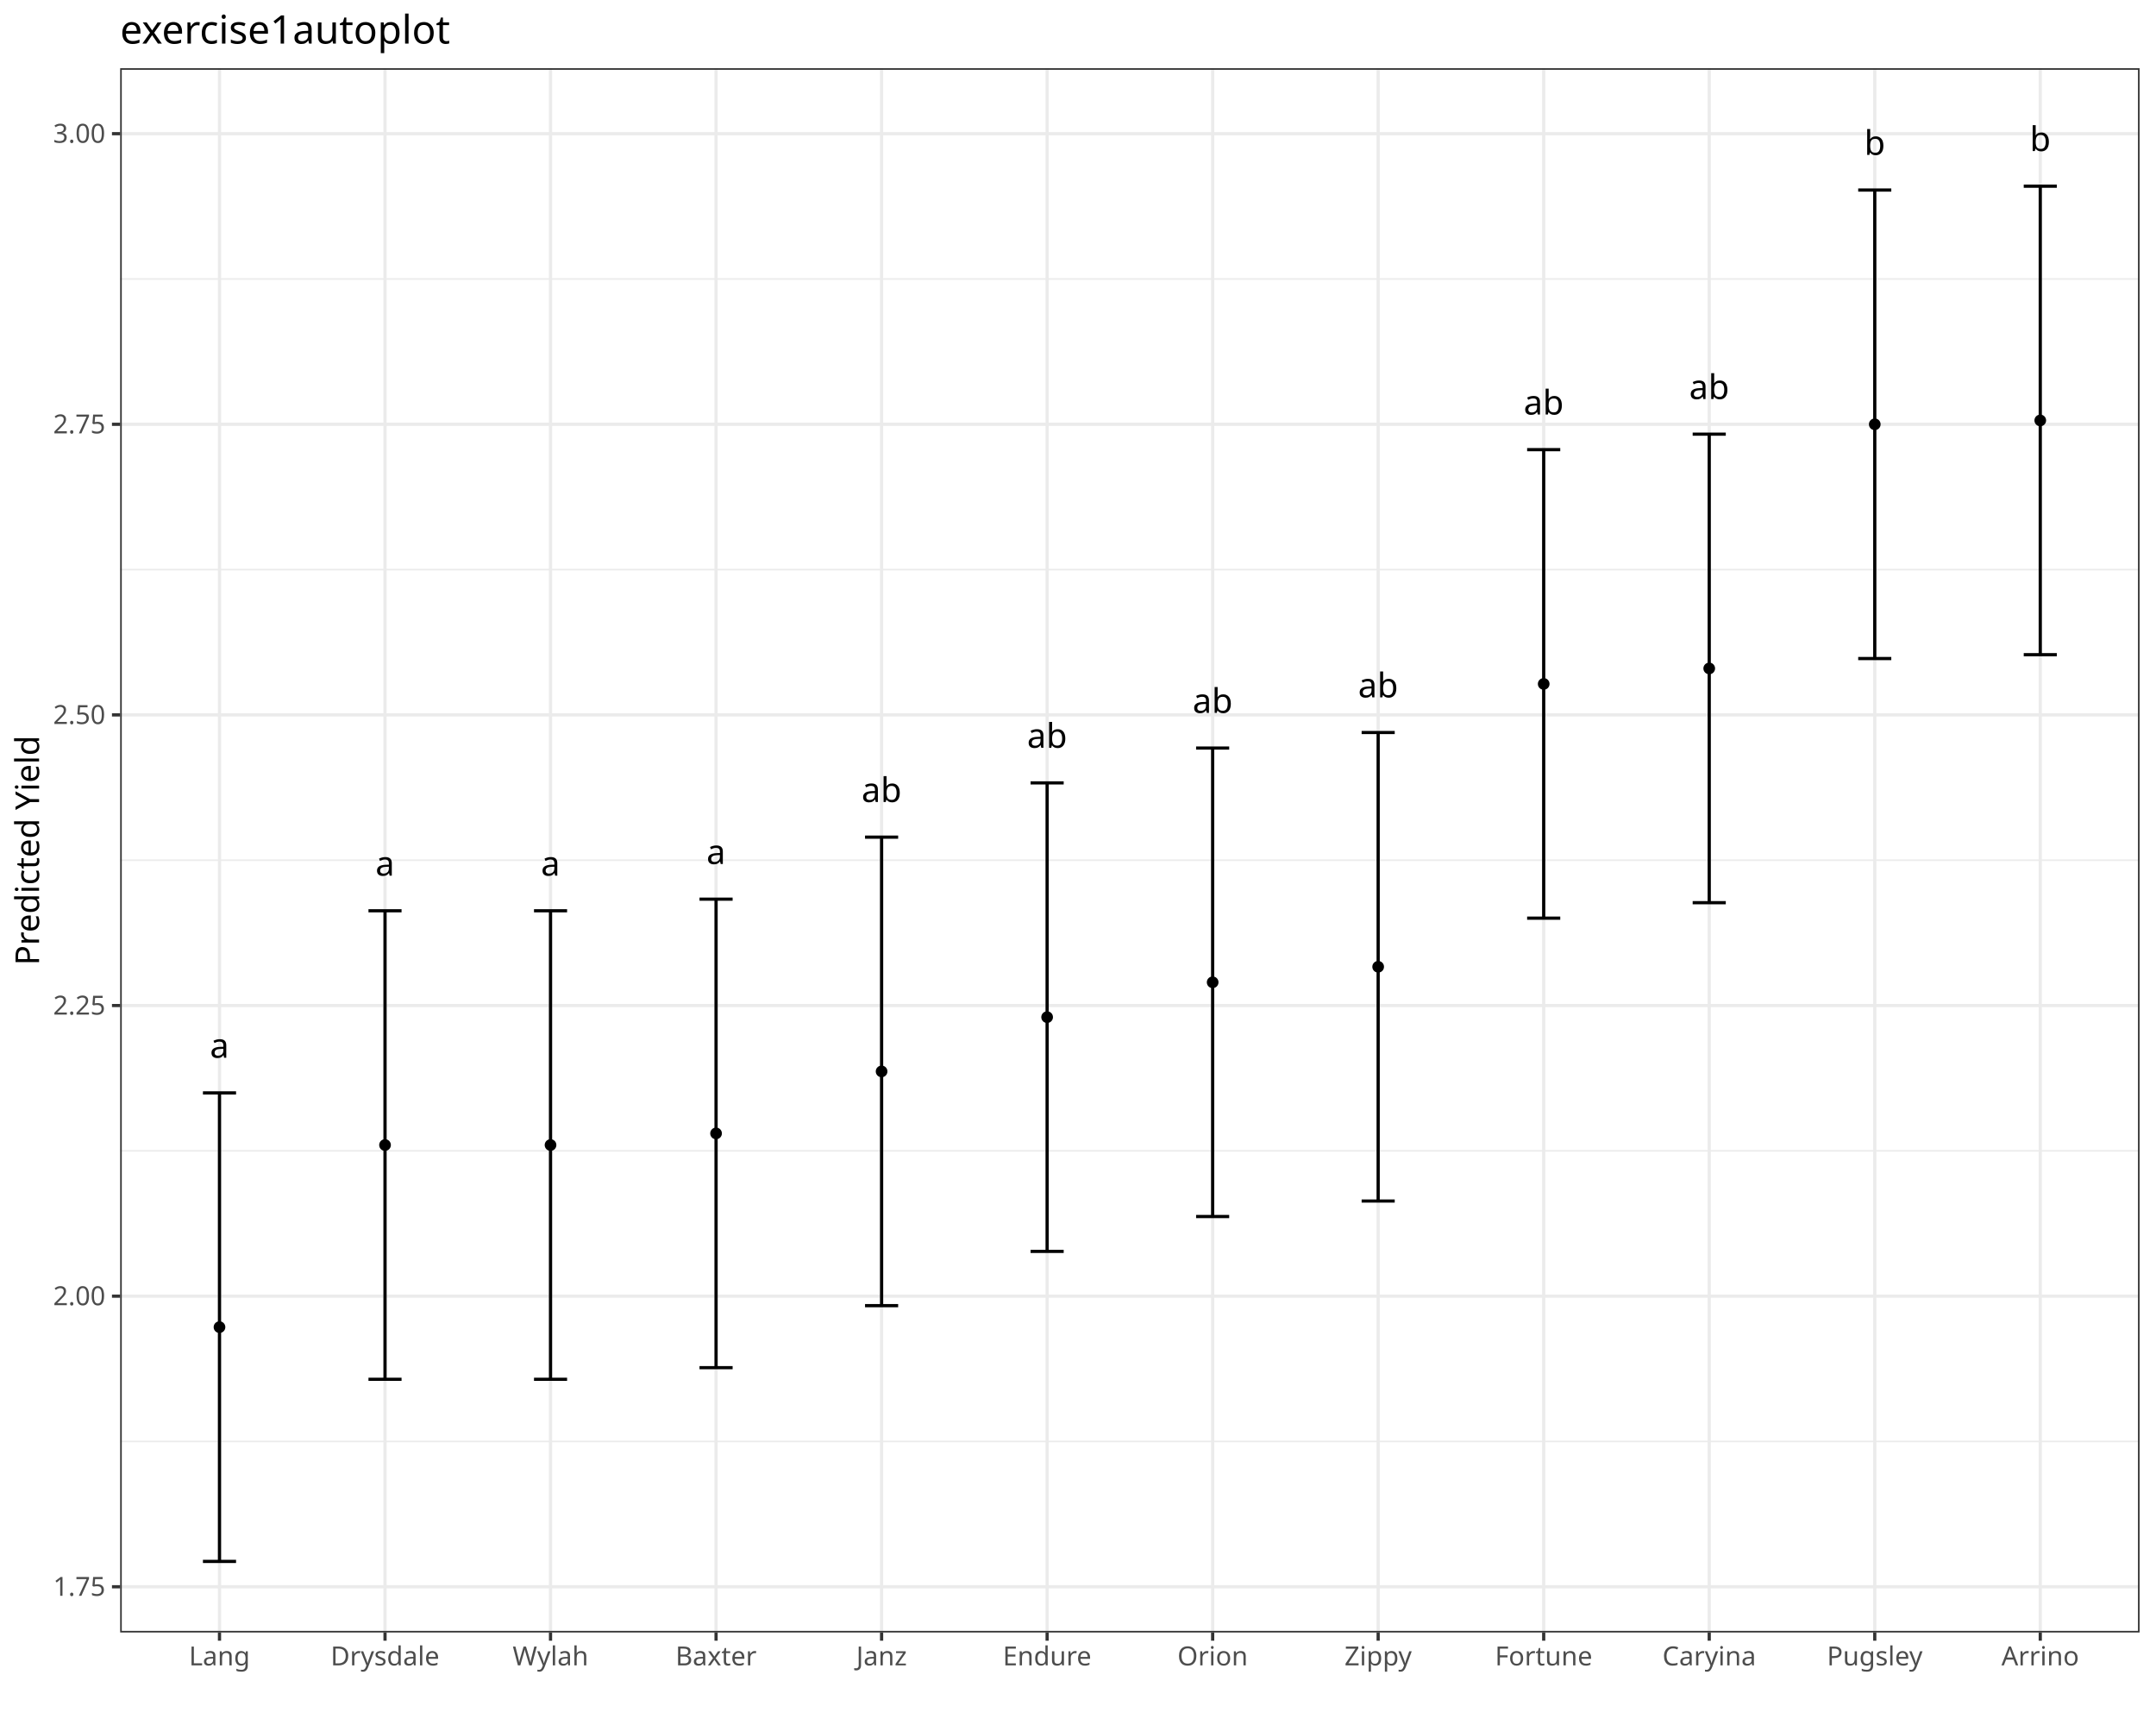
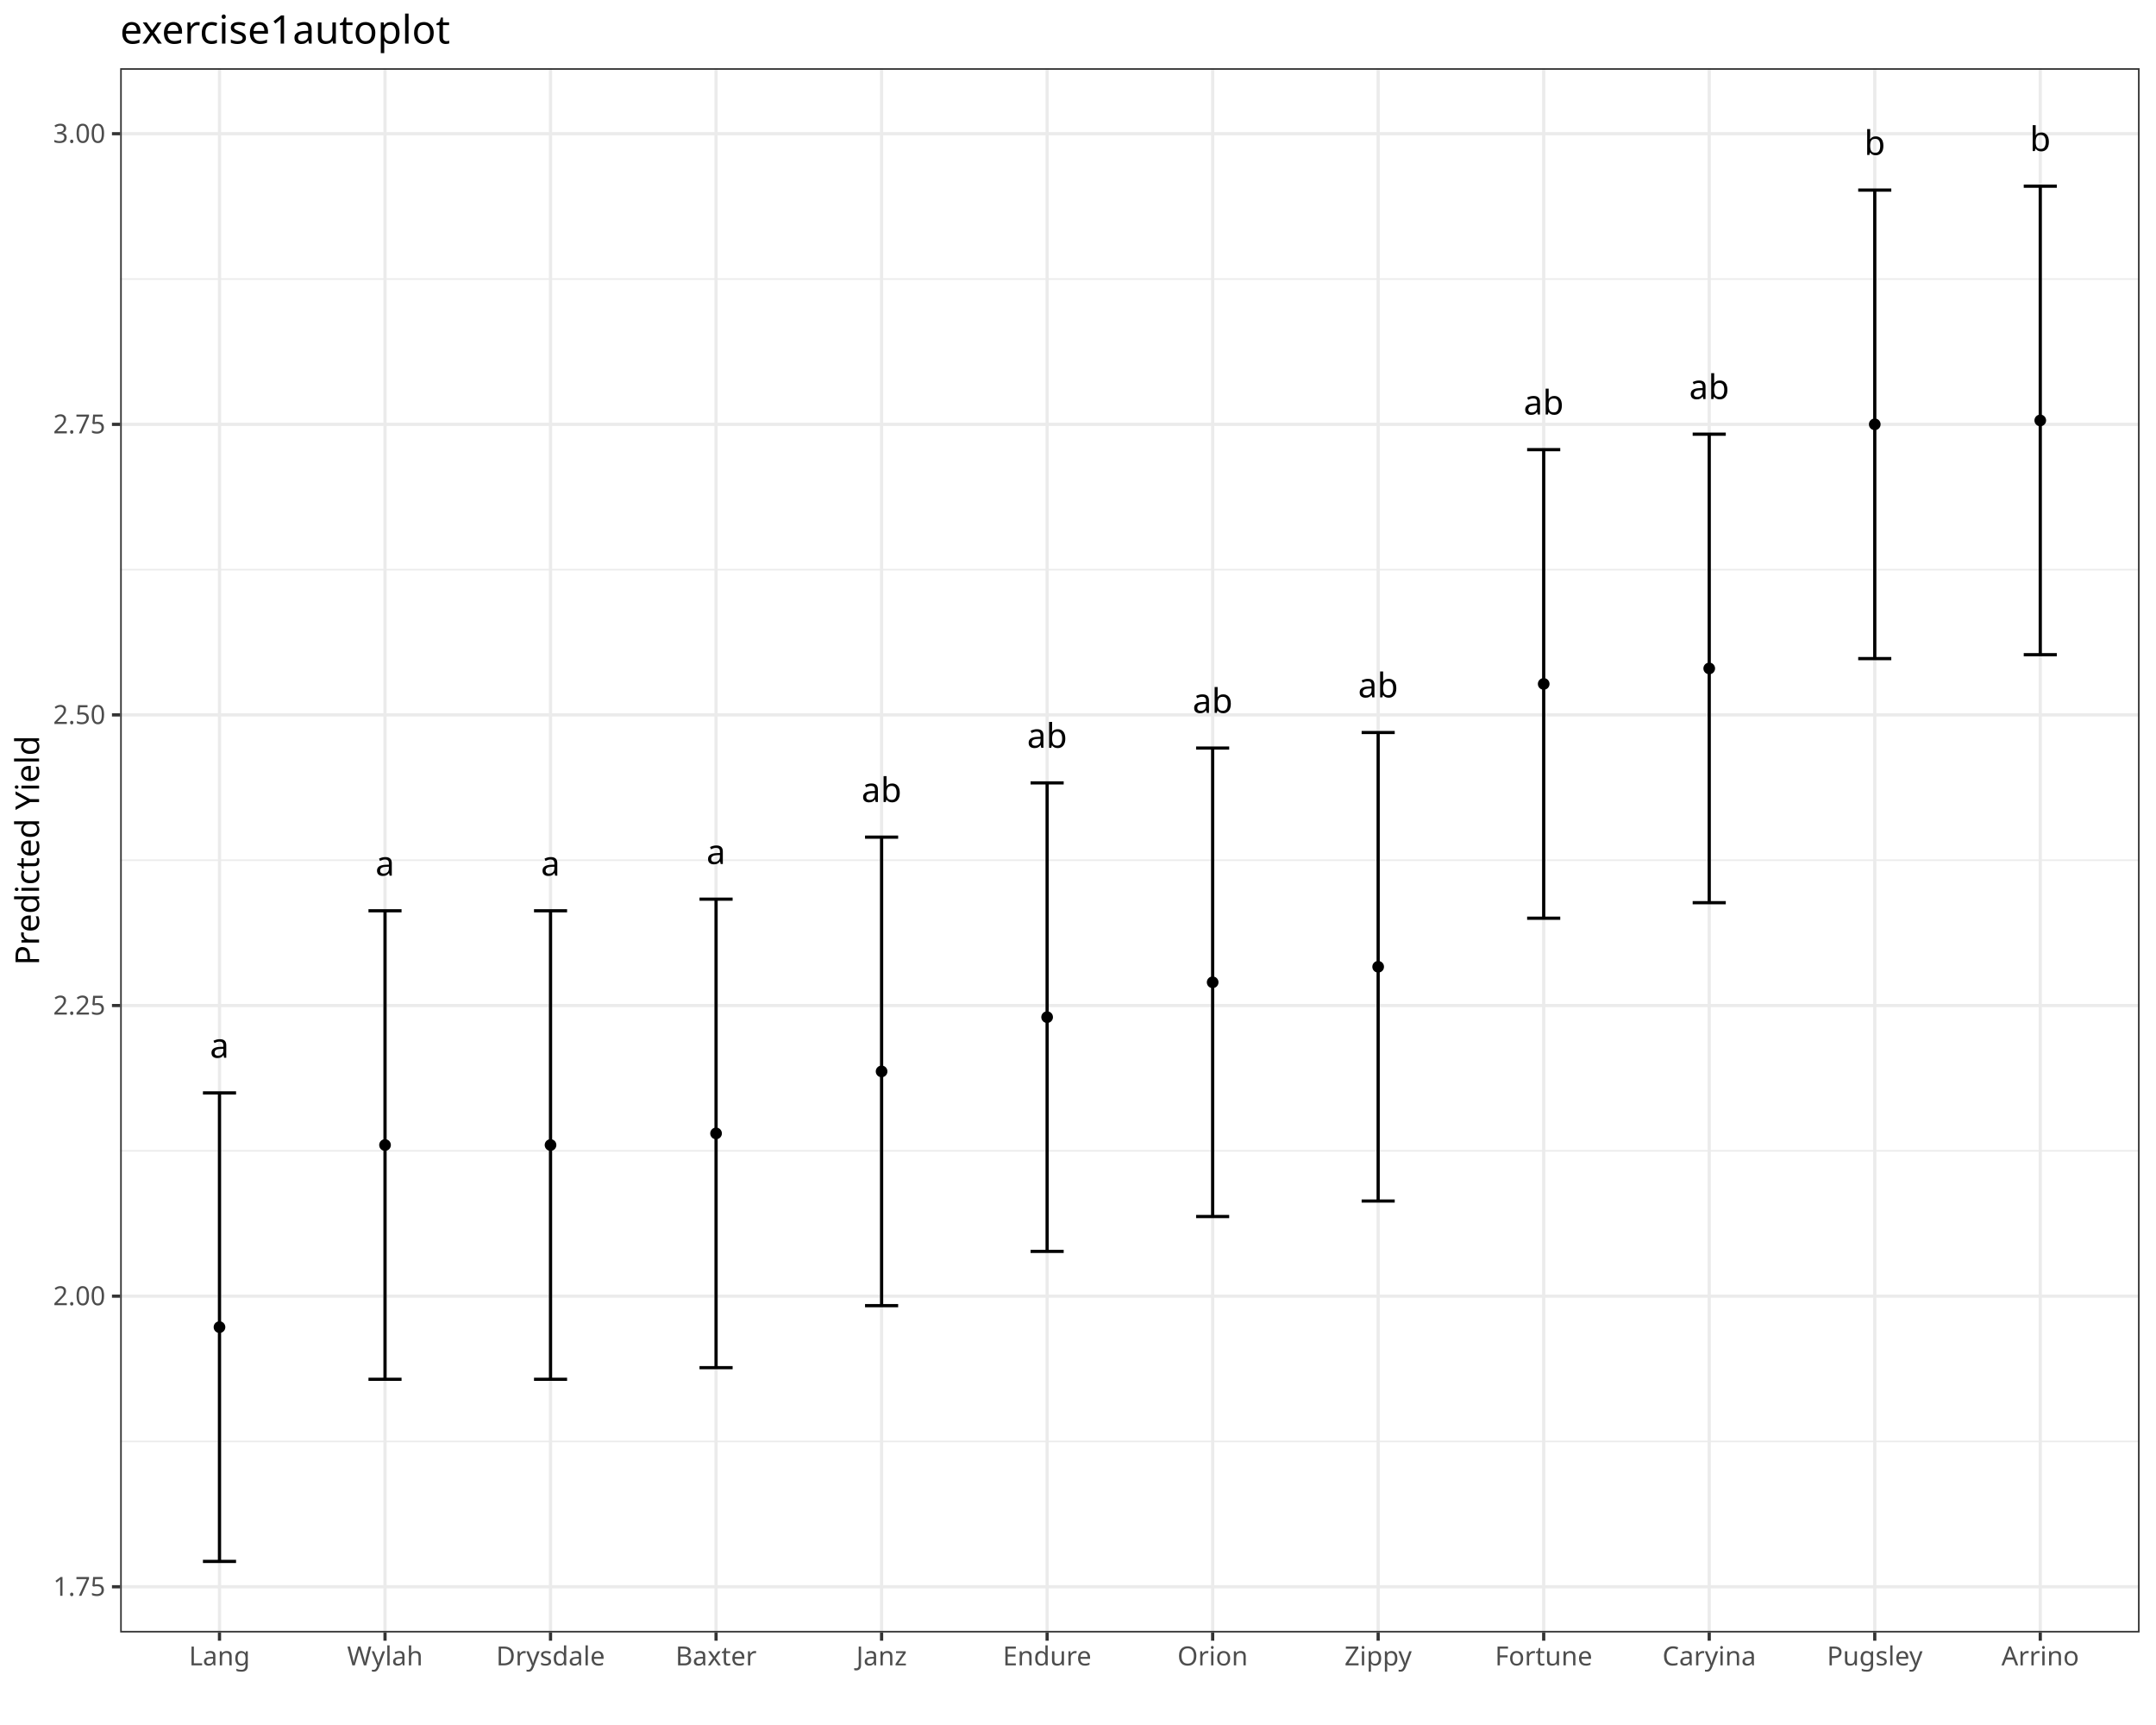
<svg xmlns="http://www.w3.org/2000/svg" class="svglite" data-engine-version="2.0" width="720.00pt" height="576.00pt" viewBox="0 0 720.00 576.00">
  <defs>
    <style type="text/css">
    .svglite line, .svglite polyline, .svglite polygon, .svglite path, .svglite rect, .svglite circle {
      fill: none;
      stroke: #000000;
      stroke-linecap: round;
      stroke-linejoin: round;
      stroke-miterlimit: 10.00;
    }
  </style>
  </defs>
  <rect width="100%" height="100%" style="stroke: none; fill: #FFFFFF;" />
  <defs>
    <clipPath id="cpMC4wMHw3MjAuMDB8MC4wMHw1NzYuMDA=">
      <rect x="0.00" y="0.00" width="720.00" height="576.00" />
    </clipPath>
  </defs>
  <g clip-path="url(#cpMC4wMHw3MjAuMDB8MC4wMHw1NzYuMDA=)">
    <rect x="0.00" y="0.00" width="720.00" height="576.00" style="stroke-width: 1.07; stroke: #FFFFFF; fill: #FFFFFF;" />
  </g>
  <defs>
    <clipPath id="cpNDAuMTN8NzE0LjUyfDIyLjc4fDU0NS4xMQ==">
      <rect x="40.13" y="22.78" width="674.39" height="522.33" />
    </clipPath>
  </defs>
  <g clip-path="url(#cpNDAuMTN8NzE0LjUyfDIyLjc4fDU0NS4xMQ==)">
    <rect x="40.13" y="22.78" width="674.39" height="522.33" style="stroke-width: 1.07; stroke: none; fill: #FFFFFF;" />
    <polyline points="40.13,481.32 714.52,481.32 " style="stroke-width: 0.53; stroke: #EBEBEB; stroke-linecap: butt;" />
    <polyline points="40.13,384.28 714.52,384.28 " style="stroke-width: 0.53; stroke: #EBEBEB; stroke-linecap: butt;" />
    <polyline points="40.13,287.24 714.52,287.24 " style="stroke-width: 0.53; stroke: #EBEBEB; stroke-linecap: butt;" />
-     <polyline points="40.13,190.20 714.52,190.20 " style="stroke-width: 0.53; stroke: #EBEBEB; stroke-linecap: butt;" />
-     <polyline points="40.13,93.16 714.52,93.16 " style="stroke-width: 0.53; stroke: #EBEBEB; stroke-linecap: butt;" />
+     <polyline points="40.13,190.21 714.52,190.21 " style="stroke-width: 0.53; stroke: #EBEBEB; stroke-linecap: butt;" />
+     <polyline points="40.13,93.17 714.52,93.17 " style="stroke-width: 0.53; stroke: #EBEBEB; stroke-linecap: butt;" />
    <polyline points="40.13,529.84 714.52,529.84 " style="stroke-width: 1.07; stroke: #EBEBEB; stroke-linecap: butt;" />
    <polyline points="40.13,432.80 714.52,432.80 " style="stroke-width: 1.07; stroke: #EBEBEB; stroke-linecap: butt;" />
    <polyline points="40.13,335.76 714.52,335.76 " style="stroke-width: 1.07; stroke: #EBEBEB; stroke-linecap: butt;" />
    <polyline points="40.13,238.72 714.52,238.72 " style="stroke-width: 1.07; stroke: #EBEBEB; stroke-linecap: butt;" />
-     <polyline points="40.13,141.68 714.52,141.68 " style="stroke-width: 1.07; stroke: #EBEBEB; stroke-linecap: butt;" />
-     <polyline points="40.13,44.64 714.52,44.64 " style="stroke-width: 1.07; stroke: #EBEBEB; stroke-linecap: butt;" />
+     <polyline points="40.13,141.69 714.52,141.69 " style="stroke-width: 1.07; stroke: #EBEBEB; stroke-linecap: butt;" />
+     <polyline points="40.13,44.65 714.52,44.65 " style="stroke-width: 1.07; stroke: #EBEBEB; stroke-linecap: butt;" />
    <polyline points="73.30,545.11 73.30,22.78 " style="stroke-width: 1.07; stroke: #EBEBEB; stroke-linecap: butt;" />
    <polyline points="128.58,545.11 128.58,22.78 " style="stroke-width: 1.07; stroke: #EBEBEB; stroke-linecap: butt;" />
    <polyline points="183.85,545.11 183.85,22.78 " style="stroke-width: 1.07; stroke: #EBEBEB; stroke-linecap: butt;" />
    <polyline points="239.13,545.11 239.13,22.78 " style="stroke-width: 1.07; stroke: #EBEBEB; stroke-linecap: butt;" />
    <polyline points="294.41,545.11 294.41,22.78 " style="stroke-width: 1.07; stroke: #EBEBEB; stroke-linecap: butt;" />
    <polyline points="349.69,545.11 349.69,22.78 " style="stroke-width: 1.07; stroke: #EBEBEB; stroke-linecap: butt;" />
    <polyline points="404.97,545.11 404.97,22.78 " style="stroke-width: 1.07; stroke: #EBEBEB; stroke-linecap: butt;" />
    <polyline points="460.24,545.11 460.24,22.78 " style="stroke-width: 1.07; stroke: #EBEBEB; stroke-linecap: butt;" />
    <polyline points="515.52,545.11 515.52,22.78 " style="stroke-width: 1.07; stroke: #EBEBEB; stroke-linecap: butt;" />
    <polyline points="570.80,545.11 570.80,22.78 " style="stroke-width: 1.07; stroke: #EBEBEB; stroke-linecap: butt;" />
    <polyline points="626.08,545.11 626.08,22.78 " style="stroke-width: 1.07; stroke: #EBEBEB; stroke-linecap: butt;" />
    <polyline points="681.35,545.11 681.35,22.78 " style="stroke-width: 1.07; stroke: #EBEBEB; stroke-linecap: butt;" />
    <polyline points="67.77,364.93 78.83,364.93 " style="stroke-width: 1.07; stroke-linecap: butt;" />
    <polyline points="73.30,364.93 73.30,521.37 " style="stroke-width: 1.07; stroke-linecap: butt;" />
    <polyline points="67.77,521.37 78.83,521.37 " style="stroke-width: 1.07; stroke-linecap: butt;" />
+     <polyline points="178.33,304.12 189.38,304.12 " style="stroke-width: 1.07; stroke-linecap: butt;" />
+     <polyline points="183.85,304.12 183.85,460.56 " style="stroke-width: 1.07; stroke-linecap: butt;" />
+     <polyline points="178.33,460.56 189.38,460.56 " style="stroke-width: 1.07; stroke-linecap: butt;" />
    <polyline points="123.05,304.12 134.10,304.12 " style="stroke-width: 1.07; stroke-linecap: butt;" />
    <polyline points="128.58,304.12 128.58,460.56 " style="stroke-width: 1.07; stroke-linecap: butt;" />
    <polyline points="123.05,460.56 134.10,460.56 " style="stroke-width: 1.07; stroke-linecap: butt;" />
-     <polyline points="178.33,304.12 189.38,304.12 " style="stroke-width: 1.07; stroke-linecap: butt;" />
-     <polyline points="183.85,304.12 183.85,460.56 " style="stroke-width: 1.07; stroke-linecap: butt;" />
-     <polyline points="178.33,460.56 189.38,460.56 " style="stroke-width: 1.07; stroke-linecap: butt;" />
    <polyline points="233.60,300.24 244.66,300.24 " style="stroke-width: 1.07; stroke-linecap: butt;" />
    <polyline points="239.13,300.24 239.13,456.68 " style="stroke-width: 1.07; stroke-linecap: butt;" />
    <polyline points="233.60,456.68 244.66,456.68 " style="stroke-width: 1.07; stroke-linecap: butt;" />
-     <polyline points="288.88,279.54 299.94,279.54 " style="stroke-width: 1.07; stroke-linecap: butt;" />
-     <polyline points="294.41,279.54 294.41,435.98 " style="stroke-width: 1.07; stroke-linecap: butt;" />
+     <polyline points="288.88,279.53 299.94,279.53 " style="stroke-width: 1.07; stroke-linecap: butt;" />
+     <polyline points="294.41,279.53 294.41,435.98 " style="stroke-width: 1.07; stroke-linecap: butt;" />
    <polyline points="288.88,435.98 299.94,435.98 " style="stroke-width: 1.07; stroke-linecap: butt;" />
    <polyline points="344.16,261.42 355.22,261.42 " style="stroke-width: 1.07; stroke-linecap: butt;" />
    <polyline points="349.69,261.42 349.69,417.86 " style="stroke-width: 1.07; stroke-linecap: butt;" />
    <polyline points="344.16,417.86 355.22,417.86 " style="stroke-width: 1.07; stroke-linecap: butt;" />
    <polyline points="399.44,249.78 410.49,249.78 " style="stroke-width: 1.07; stroke-linecap: butt;" />
    <polyline points="404.97,249.78 404.97,406.22 " style="stroke-width: 1.07; stroke-linecap: butt;" />
    <polyline points="399.44,406.22 410.49,406.22 " style="stroke-width: 1.07; stroke-linecap: butt;" />
    <polyline points="454.72,244.60 465.77,244.60 " style="stroke-width: 1.07; stroke-linecap: butt;" />
    <polyline points="460.24,244.60 460.24,401.04 " style="stroke-width: 1.07; stroke-linecap: butt;" />
    <polyline points="454.72,401.04 465.77,401.04 " style="stroke-width: 1.07; stroke-linecap: butt;" />
    <polyline points="509.99,150.15 521.05,150.15 " style="stroke-width: 1.07; stroke-linecap: butt;" />
-     <polyline points="515.52,150.15 515.52,306.59 " style="stroke-width: 1.07; stroke-linecap: butt;" />
-     <polyline points="509.99,306.59 521.05,306.59 " style="stroke-width: 1.07; stroke-linecap: butt;" />
-     <polyline points="565.27,144.97 576.33,144.97 " style="stroke-width: 1.07; stroke-linecap: butt;" />
-     <polyline points="570.80,144.97 570.80,301.42 " style="stroke-width: 1.07; stroke-linecap: butt;" />
+     <polyline points="515.52,150.15 515.52,306.60 " style="stroke-width: 1.07; stroke-linecap: butt;" />
+     <polyline points="509.99,306.60 521.05,306.60 " style="stroke-width: 1.07; stroke-linecap: butt;" />
+     <polyline points="565.27,144.98 576.33,144.98 " style="stroke-width: 1.07; stroke-linecap: butt;" />
+     <polyline points="570.80,144.98 570.80,301.42 " style="stroke-width: 1.07; stroke-linecap: butt;" />
    <polyline points="565.27,301.42 576.33,301.42 " style="stroke-width: 1.07; stroke-linecap: butt;" />
-     <polyline points="620.55,63.46 631.60,63.46 " style="stroke-width: 1.07; stroke-linecap: butt;" />
-     <polyline points="626.08,63.46 626.08,219.90 " style="stroke-width: 1.07; stroke-linecap: butt;" />
-     <polyline points="620.55,219.90 631.60,219.90 " style="stroke-width: 1.07; stroke-linecap: butt;" />
+     <polyline points="620.55,63.47 631.60,63.47 " style="stroke-width: 1.07; stroke-linecap: butt;" />
+     <polyline points="626.08,63.47 626.08,219.91 " style="stroke-width: 1.07; stroke-linecap: butt;" />
+     <polyline points="620.55,219.91 631.60,219.91 " style="stroke-width: 1.07; stroke-linecap: butt;" />
    <polyline points="675.83,62.17 686.88,62.17 " style="stroke-width: 1.07; stroke-linecap: butt;" />
    <polyline points="681.35,62.17 681.35,218.61 " style="stroke-width: 1.07; stroke-linecap: butt;" />
    <polyline points="675.83,218.61 686.88,218.61 " style="stroke-width: 1.07; stroke-linecap: butt;" />
    <text x="73.30" y="353.20" text-anchor="middle" style="font-size: 11.38px; font-family: sans;" textLength="6.33px" lengthAdjust="spacingAndGlyphs">a</text>
+     <text x="183.85" y="292.39" text-anchor="middle" style="font-size: 11.38px; font-family: sans;" textLength="6.33px" lengthAdjust="spacingAndGlyphs">a</text>
    <text x="128.58" y="292.39" text-anchor="middle" style="font-size: 11.38px; font-family: sans;" textLength="6.33px" lengthAdjust="spacingAndGlyphs">a</text>
-     <text x="183.85" y="292.39" text-anchor="middle" style="font-size: 11.38px; font-family: sans;" textLength="6.33px" lengthAdjust="spacingAndGlyphs">a</text>
    <text x="239.13" y="288.51" text-anchor="middle" style="font-size: 11.38px; font-family: sans;" textLength="6.33px" lengthAdjust="spacingAndGlyphs">a</text>
    <text x="294.41" y="267.81" text-anchor="middle" style="font-size: 11.38px; font-family: sans;" textLength="12.66px" lengthAdjust="spacingAndGlyphs">ab</text>
    <text x="349.69" y="249.69" text-anchor="middle" style="font-size: 11.38px; font-family: sans;" textLength="12.66px" lengthAdjust="spacingAndGlyphs">ab</text>
    <text x="404.97" y="238.05" text-anchor="middle" style="font-size: 11.38px; font-family: sans;" textLength="12.66px" lengthAdjust="spacingAndGlyphs">ab</text>
    <text x="460.24" y="232.87" text-anchor="middle" style="font-size: 11.38px; font-family: sans;" textLength="12.66px" lengthAdjust="spacingAndGlyphs">ab</text>
    <text x="515.52" y="138.42" text-anchor="middle" style="font-size: 11.38px; font-family: sans;" textLength="12.66px" lengthAdjust="spacingAndGlyphs">ab</text>
    <text x="570.80" y="133.25" text-anchor="middle" style="font-size: 11.38px; font-family: sans;" textLength="12.66px" lengthAdjust="spacingAndGlyphs">ab</text>
-     <text x="626.08" y="51.73" text-anchor="middle" style="font-size: 11.38px; font-family: sans;" textLength="6.33px" lengthAdjust="spacingAndGlyphs">b</text>
+     <text x="626.08" y="51.74" text-anchor="middle" style="font-size: 11.38px; font-family: sans;" textLength="6.33px" lengthAdjust="spacingAndGlyphs">b</text>
    <text x="681.35" y="50.44" text-anchor="middle" style="font-size: 11.38px; font-family: sans;" textLength="6.33px" lengthAdjust="spacingAndGlyphs">b</text>
    <circle cx="73.30" cy="443.15" r="1.95" style="stroke-width: 0.71; stroke: none; fill: #000000;" />
+     <circle cx="183.85" cy="382.34" r="1.95" style="stroke-width: 0.71; stroke: none; fill: #000000;" />
    <circle cx="128.58" cy="382.34" r="1.95" style="stroke-width: 0.71; stroke: none; fill: #000000;" />
-     <circle cx="183.85" cy="382.34" r="1.95" style="stroke-width: 0.71; stroke: none; fill: #000000;" />
    <circle cx="239.13" cy="378.46" r="1.95" style="stroke-width: 0.71; stroke: none; fill: #000000;" />
    <circle cx="294.41" cy="357.76" r="1.95" style="stroke-width: 0.71; stroke: none; fill: #000000;" />
    <circle cx="349.69" cy="339.64" r="1.95" style="stroke-width: 0.71; stroke: none; fill: #000000;" />
    <circle cx="404.97" cy="328.00" r="1.95" style="stroke-width: 0.71; stroke: none; fill: #000000;" />
    <circle cx="460.24" cy="322.82" r="1.95" style="stroke-width: 0.71; stroke: none; fill: #000000;" />
    <circle cx="515.52" cy="228.37" r="1.95" style="stroke-width: 0.71; stroke: none; fill: #000000;" />
    <circle cx="570.80" cy="223.20" r="1.95" style="stroke-width: 0.71; stroke: none; fill: #000000;" />
-     <circle cx="626.08" cy="141.68" r="1.95" style="stroke-width: 0.71; stroke: none; fill: #000000;" />
+     <circle cx="626.08" cy="141.69" r="1.95" style="stroke-width: 0.71; stroke: none; fill: #000000;" />
    <circle cx="681.35" cy="140.39" r="1.95" style="stroke-width: 0.71; stroke: none; fill: #000000;" />
    <rect x="40.13" y="22.78" width="674.39" height="522.33" style="stroke-width: 1.07; stroke: #333333;" />
  </g>
  <g clip-path="url(#cpMC4wMHw3MjAuMDB8MC4wMHw1NzYuMDA=)">
    <text x="35.20" y="532.86" text-anchor="end" style="font-size: 8.80px; fill: #4D4D4D; font-family: sans;" textLength="17.13px" lengthAdjust="spacingAndGlyphs">1.75</text>
    <text x="35.20" y="435.83" text-anchor="end" style="font-size: 8.80px; fill: #4D4D4D; font-family: sans;" textLength="17.13px" lengthAdjust="spacingAndGlyphs">2.00</text>
    <text x="35.20" y="338.79" text-anchor="end" style="font-size: 8.80px; fill: #4D4D4D; font-family: sans;" textLength="17.13px" lengthAdjust="spacingAndGlyphs">2.25</text>
    <text x="35.20" y="241.75" text-anchor="end" style="font-size: 8.80px; fill: #4D4D4D; font-family: sans;" textLength="17.13px" lengthAdjust="spacingAndGlyphs">2.50</text>
    <text x="35.20" y="144.71" text-anchor="end" style="font-size: 8.80px; fill: #4D4D4D; font-family: sans;" textLength="17.13px" lengthAdjust="spacingAndGlyphs">2.75</text>
-     <text x="35.20" y="47.67" text-anchor="end" style="font-size: 8.80px; fill: #4D4D4D; font-family: sans;" textLength="17.13px" lengthAdjust="spacingAndGlyphs">3.00</text>
+     <text x="35.20" y="47.68" text-anchor="end" style="font-size: 8.80px; fill: #4D4D4D; font-family: sans;" textLength="17.13px" lengthAdjust="spacingAndGlyphs">3.00</text>
    <polyline points="37.39,529.84 40.13,529.84 " style="stroke-width: 1.07; stroke: #333333; stroke-linecap: butt;" />
    <polyline points="37.39,432.80 40.13,432.80 " style="stroke-width: 1.07; stroke: #333333; stroke-linecap: butt;" />
    <polyline points="37.39,335.76 40.13,335.76 " style="stroke-width: 1.07; stroke: #333333; stroke-linecap: butt;" />
    <polyline points="37.39,238.72 40.13,238.72 " style="stroke-width: 1.07; stroke: #333333; stroke-linecap: butt;" />
-     <polyline points="37.39,141.68 40.13,141.68 " style="stroke-width: 1.07; stroke: #333333; stroke-linecap: butt;" />
-     <polyline points="37.39,44.64 40.13,44.64 " style="stroke-width: 1.07; stroke: #333333; stroke-linecap: butt;" />
+     <polyline points="37.39,141.69 40.13,141.69 " style="stroke-width: 1.07; stroke: #333333; stroke-linecap: butt;" />
+     <polyline points="37.39,44.65 40.13,44.65 " style="stroke-width: 1.07; stroke: #333333; stroke-linecap: butt;" />
    <polyline points="73.30,547.85 73.30,545.11 " style="stroke-width: 1.07; stroke: #333333; stroke-linecap: butt;" />
    <polyline points="128.58,547.85 128.58,545.11 " style="stroke-width: 1.07; stroke: #333333; stroke-linecap: butt;" />
    <polyline points="183.85,547.85 183.85,545.11 " style="stroke-width: 1.07; stroke: #333333; stroke-linecap: butt;" />
    <polyline points="239.13,547.85 239.13,545.11 " style="stroke-width: 1.07; stroke: #333333; stroke-linecap: butt;" />
    <polyline points="294.41,547.85 294.41,545.11 " style="stroke-width: 1.07; stroke: #333333; stroke-linecap: butt;" />
    <polyline points="349.69,547.85 349.69,545.11 " style="stroke-width: 1.07; stroke: #333333; stroke-linecap: butt;" />
    <polyline points="404.97,547.85 404.97,545.11 " style="stroke-width: 1.07; stroke: #333333; stroke-linecap: butt;" />
    <polyline points="460.24,547.85 460.24,545.11 " style="stroke-width: 1.07; stroke: #333333; stroke-linecap: butt;" />
    <polyline points="515.52,547.85 515.52,545.11 " style="stroke-width: 1.07; stroke: #333333; stroke-linecap: butt;" />
    <polyline points="570.80,547.85 570.80,545.11 " style="stroke-width: 1.07; stroke: #333333; stroke-linecap: butt;" />
    <polyline points="626.08,547.85 626.08,545.11 " style="stroke-width: 1.07; stroke: #333333; stroke-linecap: butt;" />
    <polyline points="681.35,547.85 681.35,545.11 " style="stroke-width: 1.07; stroke: #333333; stroke-linecap: butt;" />
    <text x="73.30" y="556.10" text-anchor="middle" style="font-size: 8.80px; fill: #4D4D4D; font-family: sans;" textLength="19.58px" lengthAdjust="spacingAndGlyphs">Lang</text>
-     <text x="128.58" y="556.10" text-anchor="middle" style="font-size: 8.80px; fill: #4D4D4D; font-family: sans;" textLength="34.73px" lengthAdjust="spacingAndGlyphs">Drysdale</text>
-     <text x="183.85" y="556.10" text-anchor="middle" style="font-size: 8.80px; fill: #4D4D4D; font-family: sans;" textLength="24.45px" lengthAdjust="spacingAndGlyphs">Wylah</text>
+     <text x="128.58" y="556.10" text-anchor="middle" style="font-size: 8.80px; fill: #4D4D4D; font-family: sans;" textLength="24.45px" lengthAdjust="spacingAndGlyphs">Wylah</text>
+     <text x="183.85" y="556.10" text-anchor="middle" style="font-size: 8.80px; fill: #4D4D4D; font-family: sans;" textLength="34.73px" lengthAdjust="spacingAndGlyphs">Drysdale</text>
    <text x="239.13" y="556.10" text-anchor="middle" style="font-size: 8.80px; fill: #4D4D4D; font-family: sans;" textLength="25.44px" lengthAdjust="spacingAndGlyphs">Baxter</text>
    <text x="294.41" y="556.10" text-anchor="middle" style="font-size: 8.80px; fill: #4D4D4D; font-family: sans;" textLength="18.60px" lengthAdjust="spacingAndGlyphs">Janz</text>
    <text x="349.69" y="556.10" text-anchor="middle" style="font-size: 8.80px; fill: #4D4D4D; font-family: sans;" textLength="28.38px" lengthAdjust="spacingAndGlyphs">Endure</text>
    <text x="404.97" y="556.10" text-anchor="middle" style="font-size: 8.80px; fill: #4D4D4D; font-family: sans;" textLength="21.52px" lengthAdjust="spacingAndGlyphs">Orion</text>
    <text x="460.24" y="556.10" text-anchor="middle" style="font-size: 8.80px; fill: #4D4D4D; font-family: sans;" textLength="21.52px" lengthAdjust="spacingAndGlyphs">Zippy</text>
    <text x="515.52" y="556.10" text-anchor="middle" style="font-size: 8.80px; fill: #4D4D4D; font-family: sans;" textLength="30.33px" lengthAdjust="spacingAndGlyphs">Fortune</text>
    <text x="570.80" y="556.10" text-anchor="middle" style="font-size: 8.80px; fill: #4D4D4D; font-family: sans;" textLength="30.33px" lengthAdjust="spacingAndGlyphs">Caryina</text>
    <text x="626.08" y="556.10" text-anchor="middle" style="font-size: 8.80px; fill: #4D4D4D; font-family: sans;" textLength="31.32px" lengthAdjust="spacingAndGlyphs">Pugsley</text>
    <text x="681.35" y="556.10" text-anchor="middle" style="font-size: 8.80px; fill: #4D4D4D; font-family: sans;" textLength="23.47px" lengthAdjust="spacingAndGlyphs">Arrino</text>
    <text transform="translate(13.05,283.95) rotate(-90)" text-anchor="middle" style="font-size: 11.00px; font-family: sans;" textLength="73.99px" lengthAdjust="spacingAndGlyphs">Predicted Yield</text>
    <text x="40.13" y="14.56" style="font-size: 13.20px; font-family: sans;" textLength="103.48px" lengthAdjust="spacingAndGlyphs">exercise1autoplot</text>
  </g>
</svg>
